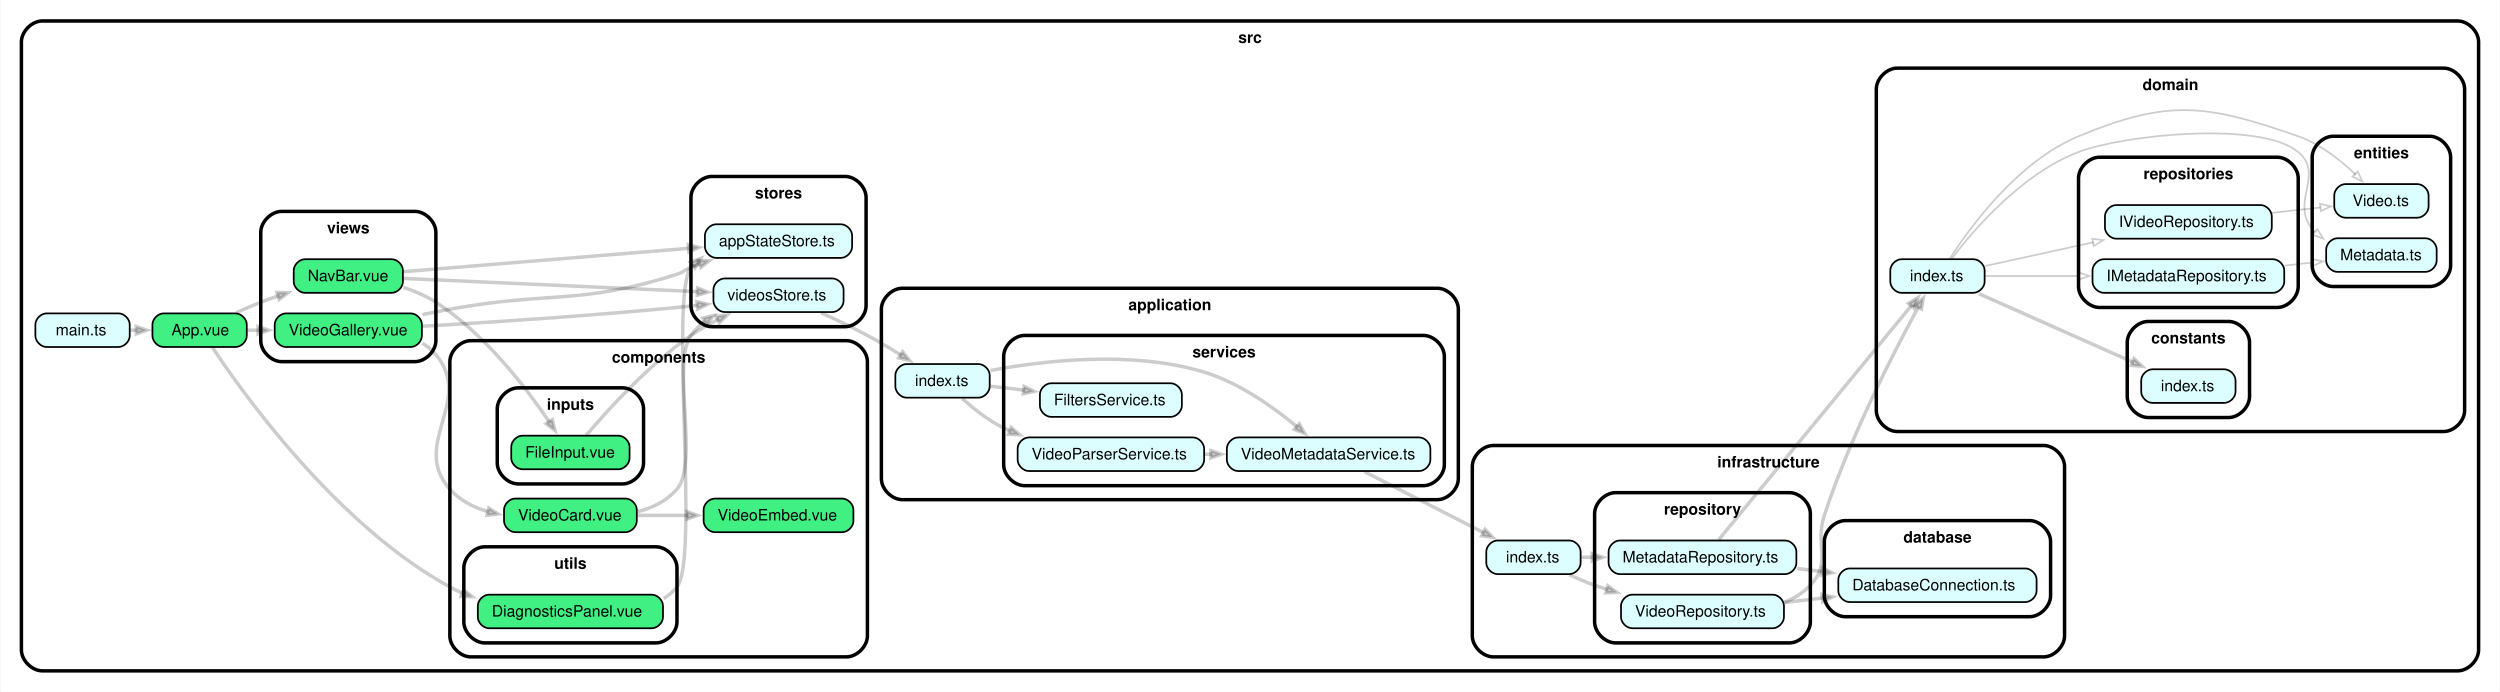
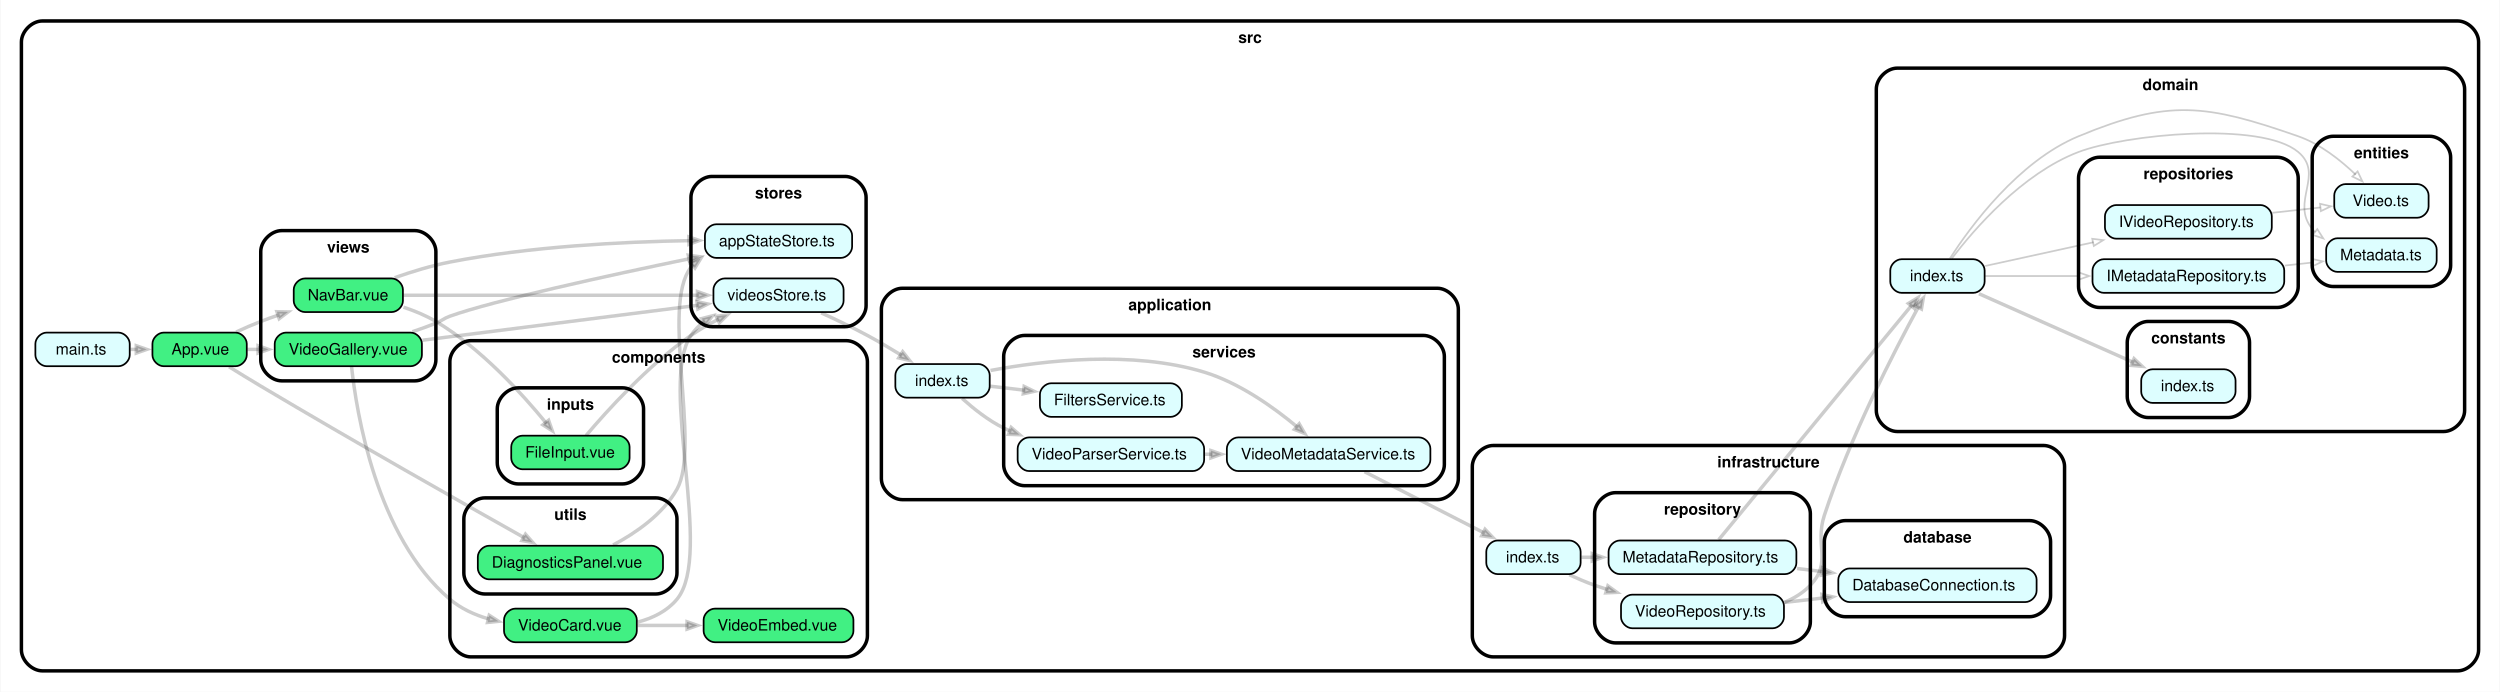
<svg xmlns="http://www.w3.org/2000/svg" xmlns:xlink="http://www.w3.org/1999/xlink" width="1431pt" height="396pt" viewBox="0.00 0.00 1430.50 396.00">
  <g id="graph0" class="graph" transform="scale(1 1) rotate(0) translate(4 392)">
    <polygon fill="white" stroke="none" points="-4,4 -4,-392 1426.5,-392 1426.5,4 -4,4" />
    <g id="clust1" class="cluster">
      <path fill="#ffffff" stroke="black" stroke-width="2" d="M20,-8C20,-8 1402.5,-8 1402.5,-8 1408.5,-8 1414.5,-14 1414.5,-20 1414.5,-20 1414.5,-368 1414.5,-368 1414.5,-374 1408.5,-380 1402.5,-380 1402.5,-380 20,-380 20,-380 14,-380 8,-374 8,-368 8,-368 8,-20 8,-20 8,-14 14,-8 20,-8" />
      <text text-anchor="middle" x="711.25" y="-367.45" font-family="Helvetica,sans-Serif" font-weight="bold" font-size="9.00">src</text>
    </g>
    <g id="clust2" class="cluster">
      <path fill="#ffffff" stroke="black" stroke-width="2" d="M512.25,-106C512.25,-106 818.5,-106 818.5,-106 824.5,-106 830.5,-112 830.5,-118 830.5,-118 830.5,-215 830.5,-215 830.5,-221 824.5,-227 818.5,-227 818.5,-227 512.25,-227 512.25,-227 506.25,-227 500.25,-221 500.25,-215 500.25,-215 500.25,-118 500.25,-118 500.25,-112 506.25,-106 512.25,-106" />
      <text text-anchor="middle" x="665.38" y="-214.45" font-family="Helvetica,sans-Serif" font-weight="bold" font-size="9.00">application</text>
    </g>
    <g id="clust3" class="cluster">
      <path fill="#ffffff" stroke="black" stroke-width="2" d="M582.25,-114C582.25,-114 810.5,-114 810.5,-114 816.5,-114 822.5,-120 822.5,-126 822.5,-126 822.5,-188 822.5,-188 822.5,-194 816.5,-200 810.5,-200 810.5,-200 582.25,-200 582.25,-200 576.25,-200 570.25,-194 570.25,-188 570.25,-188 570.25,-126 570.25,-126 570.25,-120 576.25,-114 582.25,-114" />
      <text text-anchor="middle" x="696.38" y="-187.45" font-family="Helvetica,sans-Serif" font-weight="bold" font-size="9.00">services</text>
    </g>
    <g id="clust4" class="cluster">
      <path fill="#ffffff" stroke="black" stroke-width="2" d="M265.25,-16C265.25,-16 480.25,-16 480.25,-16 486.25,-16 492.25,-22 492.25,-28 492.25,-28 492.25,-185 492.25,-185 492.25,-191 486.25,-197 480.25,-197 480.25,-197 265.25,-197 265.25,-197 259.25,-197 253.25,-191 253.25,-185 253.25,-185 253.25,-28 253.25,-28 253.25,-22 259.25,-16 265.25,-16" />
      <text text-anchor="middle" x="372.75" y="-184.45" font-family="Helvetica,sans-Serif" font-weight="bold" font-size="9.00">components</text>
    </g>
-     <g id="clust6" class="cluster">
-       <path fill="#ffffff" stroke="black" stroke-width="2" d="M273.25,-24C273.25,-24 371.25,-24 371.25,-24 377.25,-24 383.25,-30 383.25,-36 383.25,-36 383.25,-67 383.25,-67 383.25,-73 377.25,-79 371.25,-79 371.25,-79 273.25,-79 273.25,-79 267.25,-79 261.25,-73 261.25,-67 261.25,-67 261.25,-36 261.25,-36 261.25,-30 267.25,-24 273.25,-24" />
-       <text text-anchor="middle" x="322.25" y="-66.45" font-family="Helvetica,sans-Serif" font-weight="bold" font-size="9.00">utils</text>
-     </g>
    <g id="clust5" class="cluster">
      <path fill="#ffffff" stroke="black" stroke-width="2" d="M292.38,-115C292.38,-115 352.12,-115 352.12,-115 358.12,-115 364.12,-121 364.12,-127 364.12,-127 364.12,-158 364.12,-158 364.12,-164 358.12,-170 352.12,-170 352.12,-170 292.38,-170 292.38,-170 286.38,-170 280.38,-164 280.38,-158 280.38,-158 280.38,-127 280.38,-127 280.38,-121 286.38,-115 292.38,-115" />
      <text text-anchor="middle" x="322.25" y="-157.45" font-family="Helvetica,sans-Serif" font-weight="bold" font-size="9.00">inputs</text>
    </g>
+     <g id="clust6" class="cluster">
+       <path fill="#ffffff" stroke="black" stroke-width="2" d="M273.25,-52C273.25,-52 371.25,-52 371.25,-52 377.25,-52 383.25,-58 383.25,-64 383.25,-64 383.25,-95 383.25,-95 383.25,-101 377.25,-107 371.25,-107 371.25,-107 273.25,-107 273.25,-107 267.25,-107 261.25,-101 261.25,-95 261.25,-95 261.25,-64 261.25,-64 261.25,-58 267.25,-52 273.25,-52" />
+       <text text-anchor="middle" x="322.25" y="-94.45" font-family="Helvetica,sans-Serif" font-weight="bold" font-size="9.00">utils</text>
+     </g>
    <g id="clust7" class="cluster">
      <path fill="#ffffff" stroke="black" stroke-width="2" d="M1081.75,-145C1081.75,-145 1394.5,-145 1394.5,-145 1400.5,-145 1406.5,-151 1406.5,-157 1406.5,-157 1406.5,-341 1406.5,-341 1406.5,-347 1400.5,-353 1394.5,-353 1394.5,-353 1081.75,-353 1081.75,-353 1075.75,-353 1069.75,-347 1069.75,-341 1069.75,-341 1069.75,-157 1069.75,-157 1069.75,-151 1075.75,-145 1081.75,-145" />
      <text text-anchor="middle" x="1238.12" y="-340.45" font-family="Helvetica,sans-Serif" font-weight="bold" font-size="9.00">domain</text>
    </g>
    <g id="clust9" class="cluster">
      <path fill="#ffffff" stroke="black" stroke-width="2" d="M1331.25,-228C1331.25,-228 1386.5,-228 1386.5,-228 1392.5,-228 1398.5,-234 1398.5,-240 1398.5,-240 1398.5,-302 1398.5,-302 1398.5,-308 1392.5,-314 1386.5,-314 1386.5,-314 1331.25,-314 1331.25,-314 1325.25,-314 1319.25,-308 1319.25,-302 1319.25,-302 1319.25,-240 1319.25,-240 1319.25,-234 1325.25,-228 1331.25,-228" />
      <text text-anchor="middle" x="1358.88" y="-301.45" font-family="Helvetica,sans-Serif" font-weight="bold" font-size="9.00">entities</text>
    </g>
    <g id="clust8" class="cluster">
      <path fill="#ffffff" stroke="black" stroke-width="2" d="M1225.38,-153C1225.38,-153 1271.38,-153 1271.38,-153 1277.38,-153 1283.38,-159 1283.38,-165 1283.38,-165 1283.38,-196 1283.38,-196 1283.38,-202 1277.38,-208 1271.38,-208 1271.38,-208 1225.38,-208 1225.38,-208 1219.38,-208 1213.38,-202 1213.38,-196 1213.38,-196 1213.38,-165 1213.38,-165 1213.38,-159 1219.38,-153 1225.38,-153" />
      <text text-anchor="middle" x="1248.38" y="-195.45" font-family="Helvetica,sans-Serif" font-weight="bold" font-size="9.00">constants</text>
    </g>
    <g id="clust10" class="cluster">
      <path fill="#ffffff" stroke="black" stroke-width="2" d="M1197.5,-216C1197.5,-216 1299.25,-216 1299.25,-216 1305.25,-216 1311.25,-222 1311.25,-228 1311.25,-228 1311.25,-290 1311.25,-290 1311.25,-296 1305.25,-302 1299.25,-302 1299.25,-302 1197.5,-302 1197.5,-302 1191.5,-302 1185.5,-296 1185.5,-290 1185.5,-290 1185.5,-228 1185.5,-228 1185.5,-222 1191.5,-216 1197.5,-216" />
      <text text-anchor="middle" x="1248.38" y="-289.45" font-family="Helvetica,sans-Serif" font-weight="bold" font-size="9.00">repositories</text>
    </g>
    <g id="clust11" class="cluster">
      <path fill="#ffffff" stroke="black" stroke-width="2" d="M850.5,-16C850.5,-16 1165.5,-16 1165.5,-16 1171.5,-16 1177.5,-22 1177.5,-28 1177.5,-28 1177.5,-125 1177.5,-125 1177.5,-131 1171.5,-137 1165.5,-137 1165.5,-137 850.5,-137 850.5,-137 844.5,-137 838.5,-131 838.5,-125 838.5,-125 838.5,-28 838.5,-28 838.5,-22 844.5,-16 850.5,-16" />
      <text text-anchor="middle" x="1008" y="-124.45" font-family="Helvetica,sans-Serif" font-weight="bold" font-size="9.00">infrastructure</text>
    </g>
    <g id="clust12" class="cluster">
      <path fill="#ffffff" stroke="black" stroke-width="2" d="M1052,-39C1052,-39 1157.5,-39 1157.5,-39 1163.5,-39 1169.5,-45 1169.5,-51 1169.5,-51 1169.5,-82 1169.5,-82 1169.5,-88 1163.5,-94 1157.5,-94 1157.5,-94 1052,-94 1052,-94 1046,-94 1040,-88 1040,-82 1040,-82 1040,-51 1040,-51 1040,-45 1046,-39 1052,-39" />
      <text text-anchor="middle" x="1104.75" y="-81.45" font-family="Helvetica,sans-Serif" font-weight="bold" font-size="9.00">database</text>
    </g>
    <g id="clust13" class="cluster">
      <path fill="#ffffff" stroke="black" stroke-width="2" d="M920.5,-24C920.5,-24 1020,-24 1020,-24 1026,-24 1032,-30 1032,-36 1032,-36 1032,-98 1032,-98 1032,-104 1026,-110 1020,-110 1020,-110 920.5,-110 920.5,-110 914.5,-110 908.5,-104 908.5,-98 908.5,-98 908.5,-36 908.5,-36 908.5,-30 914.5,-24 920.5,-24" />
      <text text-anchor="middle" x="970.25" y="-97.45" font-family="Helvetica,sans-Serif" font-weight="bold" font-size="9.00">repository</text>
    </g>
-     <g id="clust15" class="cluster">
-       <path fill="#ffffff" stroke="black" stroke-width="2" d="M157,-185C157,-185 233.25,-185 233.25,-185 239.25,-185 245.25,-191 245.25,-197 245.25,-197 245.25,-259 245.25,-259 245.25,-265 239.25,-271 233.25,-271 233.25,-271 157,-271 157,-271 151,-271 145,-265 145,-259 145,-259 145,-197 145,-197 145,-191 151,-185 157,-185" />
-       <text text-anchor="middle" x="195.12" y="-258.45" font-family="Helvetica,sans-Serif" font-weight="bold" font-size="9.00">views</text>
-     </g>
    <g id="clust14" class="cluster">
      <path fill="#ffffff" stroke="black" stroke-width="2" d="M403.25,-205C403.25,-205 479.5,-205 479.5,-205 485.5,-205 491.5,-211 491.5,-217 491.5,-217 491.5,-279 491.5,-279 491.5,-285 485.5,-291 479.5,-291 479.5,-291 403.25,-291 403.25,-291 397.25,-291 391.25,-285 391.25,-279 391.25,-279 391.25,-217 391.25,-217 391.25,-211 397.25,-205 403.25,-205" />
      <text text-anchor="middle" x="441.38" y="-278.45" font-family="Helvetica,sans-Serif" font-weight="bold" font-size="9.00">stores</text>
    </g>
+     <g id="clust15" class="cluster">
+       <path fill="#ffffff" stroke="black" stroke-width="2" d="M157,-174C157,-174 233.25,-174 233.25,-174 239.25,-174 245.25,-180 245.25,-186 245.25,-186 245.25,-248 245.25,-248 245.25,-254 239.25,-260 233.25,-260 233.25,-260 157,-260 157,-260 151,-260 145,-254 145,-248 145,-248 145,-186 145,-186 145,-180 151,-174 157,-174" />
+       <text text-anchor="middle" x="195.12" y="-247.45" font-family="Helvetica,sans-Serif" font-weight="bold" font-size="9.00">views</text>
+     </g>
    <g id="node1" class="node">
      <g id="a_node1">
        <a xlink:href="src/App.vue" xlink:title="App.vue">
-           <path fill="#41f083" stroke="black" d="M130.58,-212.62C130.58,-212.62 89.42,-212.62 89.42,-212.62 86.21,-212.62 83,-209.42 83,-206.21 83,-206.21 83,-199.79 83,-199.79 83,-196.58 86.21,-193.38 89.42,-193.38 89.42,-193.38 130.58,-193.38 130.58,-193.38 133.79,-193.38 137,-196.58 137,-199.79 137,-199.79 137,-206.21 137,-206.21 137,-209.42 133.79,-212.62 130.58,-212.62" />
-           <text text-anchor="start" x="93.88" y="-200.07" font-family="Helvetica,sans-Serif" font-size="9.00">App.vue</text>
+           <path fill="#41f083" stroke="black" d="M130.58,-201.62C130.58,-201.62 89.42,-201.62 89.42,-201.62 86.21,-201.62 83,-198.42 83,-195.21 83,-195.21 83,-188.79 83,-188.79 83,-185.58 86.21,-182.38 89.42,-182.38 89.42,-182.38 130.58,-182.38 130.58,-182.38 133.79,-182.38 137,-185.58 137,-188.79 137,-188.79 137,-195.21 137,-195.21 137,-198.42 133.79,-201.62 130.58,-201.62" />
+           <text text-anchor="start" x="93.88" y="-189.07" font-family="Helvetica,sans-Serif" font-size="9.00">App.vue</text>
        </a>
      </g>
    </g>
    <g id="node2" class="node">
      <g id="a_node2">
        <a xlink:href="src/components/utils/DiagnosticsPanel.vue" xlink:title="DiagnosticsPanel.vue">
-           <path fill="#41f083" stroke="black" d="M368.83,-51.62C368.83,-51.62 275.67,-51.62 275.67,-51.62 272.46,-51.62 269.25,-48.42 269.25,-45.21 269.25,-45.21 269.25,-38.79 269.25,-38.79 269.25,-35.58 272.46,-32.38 275.67,-32.38 275.67,-32.38 368.83,-32.38 368.83,-32.38 372.04,-32.38 375.25,-35.58 375.25,-38.79 375.25,-38.79 375.25,-45.21 375.25,-45.21 375.25,-48.42 372.04,-51.62 368.83,-51.62" />
-           <text text-anchor="start" x="277.25" y="-39.08" font-family="Helvetica,sans-Serif" font-size="9.00">DiagnosticsPanel.vue</text>
+           <path fill="#41f083" stroke="black" d="M368.83,-79.62C368.83,-79.62 275.67,-79.62 275.67,-79.62 272.46,-79.62 269.25,-76.42 269.25,-73.21 269.25,-73.21 269.25,-66.79 269.25,-66.79 269.25,-63.58 272.46,-60.38 275.67,-60.38 275.67,-60.38 368.83,-60.38 368.83,-60.38 372.04,-60.38 375.25,-63.58 375.25,-66.79 375.25,-66.79 375.25,-73.21 375.25,-73.21 375.25,-76.42 372.04,-79.62 368.83,-79.62" />
+           <text text-anchor="start" x="277.25" y="-67.08" font-family="Helvetica,sans-Serif" font-size="9.00">DiagnosticsPanel.vue</text>
        </a>
      </g>
    </g>
    <g id="edge1" class="edge">
-       <path fill="none" stroke="#000000" stroke-width="2" stroke-opacity="0.2" d="M117.3,-193.19C135.07,-166.38 188.51,-91.57 253.25,-56 255.68,-54.67 258.22,-53.46 260.84,-52.36" />
-       <polygon fill="#000000" fill-opacity="0.2" stroke="#000000" stroke-width="2" stroke-opacity="0.2" points="261.11,-54.5 266.02,-50.46 259.66,-50.56 261.11,-54.5" />
+       <path fill="none" stroke="#000000" stroke-width="2" stroke-opacity="0.2" d="M126.85,-182.06C132.55,-178.53 139.04,-174.55 145,-171 198.17,-139.36 261.24,-103.65 295.67,-84.31" />
+       <polygon fill="#000000" fill-opacity="0.2" stroke="#000000" stroke-width="2" stroke-opacity="0.2" points="296.53,-86.23 300.74,-81.47 294.48,-82.57 296.53,-86.23" />
    </g>
    <g id="node3" class="node">
      <g id="a_node3">
        <a xlink:href="src/views/NavBar.vue" xlink:title="NavBar.vue">
-           <path fill="#41f083" stroke="black" d="M219.96,-243.62C219.96,-243.62 170.29,-243.62 170.29,-243.62 167.08,-243.62 163.88,-240.42 163.88,-237.21 163.88,-237.21 163.88,-230.79 163.88,-230.79 163.88,-227.58 167.08,-224.38 170.29,-224.38 170.29,-224.38 219.96,-224.38 219.96,-224.38 223.17,-224.38 226.38,-227.58 226.38,-230.79 226.38,-230.79 226.38,-237.21 226.38,-237.21 226.38,-240.42 223.17,-243.62 219.96,-243.62" />
-           <text text-anchor="start" x="171.88" y="-231.07" font-family="Helvetica,sans-Serif" font-size="9.00">NavBar.vue</text>
+           <path fill="#41f083" stroke="black" d="M219.96,-232.62C219.96,-232.62 170.29,-232.62 170.29,-232.62 167.08,-232.62 163.88,-229.42 163.88,-226.21 163.88,-226.21 163.88,-219.79 163.88,-219.79 163.88,-216.58 167.08,-213.38 170.29,-213.38 170.29,-213.38 219.96,-213.38 219.96,-213.38 223.17,-213.38 226.38,-216.58 226.38,-219.79 226.38,-219.79 226.38,-226.21 226.38,-226.21 226.38,-229.42 223.17,-232.62 219.96,-232.62" />
+           <text text-anchor="start" x="171.88" y="-220.07" font-family="Helvetica,sans-Serif" font-size="9.00">NavBar.vue</text>
        </a>
      </g>
    </g>
    <g id="edge2" class="edge">
-       <path fill="none" stroke="#000000" stroke-width="2" stroke-opacity="0.2" d="M130.93,-212.96C135.5,-215.08 140.37,-217.22 145,-219 148.23,-220.25 151.61,-221.46 155.02,-222.62" />
-       <polygon fill="#000000" fill-opacity="0.2" stroke="#000000" stroke-width="2" stroke-opacity="0.2" points="154.26,-224.58 160.62,-224.45 155.57,-220.59 154.26,-224.58" />
+       <path fill="none" stroke="#000000" stroke-width="2" stroke-opacity="0.2" d="M130.93,-201.96C135.5,-204.08 140.37,-206.22 145,-208 148.23,-209.25 151.61,-210.46 155.02,-211.62" />
+       <polygon fill="#000000" fill-opacity="0.2" stroke="#000000" stroke-width="2" stroke-opacity="0.2" points="154.26,-213.58 160.62,-213.45 155.57,-209.59 154.26,-213.58" />
    </g>
    <g id="node4" class="node">
      <g id="a_node4">
        <a xlink:href="src/views/VideoGallery.vue" xlink:title="VideoGallery.vue">
-           <path fill="#41f083" stroke="black" d="M230.83,-212.62C230.83,-212.62 159.42,-212.62 159.42,-212.62 156.21,-212.62 153,-209.42 153,-206.21 153,-206.21 153,-199.79 153,-199.79 153,-196.58 156.21,-193.38 159.42,-193.38 159.42,-193.38 230.83,-193.38 230.83,-193.38 234.04,-193.38 237.25,-196.58 237.25,-199.79 237.25,-199.79 237.25,-206.21 237.25,-206.21 237.25,-209.42 234.04,-212.62 230.83,-212.62" />
-           <text text-anchor="start" x="161" y="-200.07" font-family="Helvetica,sans-Serif" font-size="9.00">VideoGallery.vue</text>
+           <path fill="#41f083" stroke="black" d="M230.83,-201.62C230.83,-201.62 159.42,-201.62 159.42,-201.62 156.21,-201.62 153,-198.42 153,-195.21 153,-195.21 153,-188.79 153,-188.79 153,-185.58 156.21,-182.38 159.42,-182.38 159.42,-182.38 230.83,-182.38 230.83,-182.38 234.04,-182.38 237.25,-185.58 237.25,-188.79 237.25,-188.79 237.25,-195.21 237.25,-195.21 237.25,-198.42 234.04,-201.62 230.83,-201.62" />
+           <text text-anchor="start" x="161" y="-189.07" font-family="Helvetica,sans-Serif" font-size="9.00">VideoGallery.vue</text>
        </a>
      </g>
    </g>
    <g id="edge3" class="edge">
-       <path fill="none" stroke="#000000" stroke-width="2" stroke-opacity="0.2" d="M137.3,-203C139.42,-203 141.61,-203 143.83,-203" />
-       <polygon fill="#000000" fill-opacity="0.2" stroke="#000000" stroke-width="2" stroke-opacity="0.2" points="143.47,-205.1 149.47,-203 143.47,-200.9 143.47,-205.1" />
+       <path fill="none" stroke="#000000" stroke-width="2" stroke-opacity="0.2" d="M137.3,-192C139.42,-192 141.61,-192 143.83,-192" />
+       <polygon fill="#000000" fill-opacity="0.2" stroke="#000000" stroke-width="2" stroke-opacity="0.2" points="143.47,-194.1 149.47,-192 143.47,-189.9 143.47,-194.1" />
    </g>
    <g id="node14" class="node">
      <g id="a_node14">
        <a xlink:href="src/stores/appStateStore.ts" xlink:title="appStateStore.ts">
          <path fill="#ddfeff" stroke="black" d="M477.08,-263.62C477.08,-263.62 405.67,-263.62 405.67,-263.62 402.46,-263.62 399.25,-260.42 399.25,-257.21 399.25,-257.21 399.25,-250.79 399.25,-250.79 399.25,-247.58 402.46,-244.38 405.67,-244.38 405.67,-244.38 477.08,-244.38 477.08,-244.38 480.29,-244.38 483.5,-247.58 483.5,-250.79 483.5,-250.79 483.5,-257.21 483.5,-257.21 483.5,-260.42 480.29,-263.62 477.08,-263.62" />
          <text text-anchor="start" x="407.25" y="-251.07" font-family="Helvetica,sans-Serif" font-size="9.00">appStateStore.ts</text>
        </a>
      </g>
    </g>
    <g id="edge12" class="edge">
-       <path fill="none" stroke="#000000" stroke-width="2" stroke-opacity="0.2" d="M375.65,-49.35C378.49,-51.17 381.06,-53.37 383.25,-56 396.25,-71.66 378.79,-222.91 391.25,-239 391.66,-239.53 392.09,-240.04 392.53,-240.53" />
-       <polygon fill="#000000" fill-opacity="0.2" stroke="#000000" stroke-width="2" stroke-opacity="0.2" points="390.85,-241.86 396.81,-244.08 393.53,-238.63 390.85,-241.86" />
+       <path fill="none" stroke="#000000" stroke-width="2" stroke-opacity="0.2" d="M346.67,-80.03C359.81,-86.98 375.16,-97.59 383.25,-112 397.09,-136.66 373.72,-216.81 391.25,-239 391.66,-239.52 392.1,-240.03 392.55,-240.52" />
+       <polygon fill="#000000" fill-opacity="0.2" stroke="#000000" stroke-width="2" stroke-opacity="0.2" points="390.88,-241.87 396.85,-244.04 393.54,-238.62 390.88,-241.87" />
    </g>
    <g id="node12" class="node">
      <g id="a_node12">
        <a xlink:href="src/stores/videosStore.ts" xlink:title="videosStore.ts">
          <path fill="#ddfeff" stroke="black" d="M472.21,-232.62C472.21,-232.62 410.54,-232.62 410.54,-232.62 407.33,-232.62 404.12,-229.42 404.12,-226.21 404.12,-226.21 404.12,-219.79 404.12,-219.79 404.12,-216.58 407.33,-213.38 410.54,-213.38 410.54,-213.38 472.21,-213.38 472.21,-213.38 475.42,-213.38 478.62,-216.58 478.62,-219.79 478.62,-219.79 478.62,-226.21 478.62,-226.21 478.62,-229.42 475.42,-232.62 472.21,-232.62" />
          <text text-anchor="start" x="412.12" y="-220.07" font-family="Helvetica,sans-Serif" font-size="9.00">videosStore.ts</text>
        </a>
      </g>
    </g>
    <g id="edge30" class="edge">
-       <path fill="none" stroke="#000000" stroke-width="2" stroke-opacity="0.2" d="M226.57,-232.63C268.94,-230.72 346.03,-227.25 395.14,-225.04" />
-       <polygon fill="#000000" fill-opacity="0.2" stroke="#000000" stroke-width="2" stroke-opacity="0.2" points="395.05,-227.14 400.95,-224.78 394.86,-222.95 395.05,-227.14" />
+       <path fill="none" stroke="#000000" stroke-width="2" stroke-opacity="0.2" d="M226.57,-223C268.94,-223 346.03,-223 395.14,-223" />
+       <polygon fill="#000000" fill-opacity="0.2" stroke="#000000" stroke-width="2" stroke-opacity="0.2" points="394.95,-225.1 400.95,-223 394.95,-220.9 394.95,-225.1" />
    </g>
    <g id="node13" class="node">
      <g id="a_node13">
        <a xlink:href="src/components/inputs/FileInput.vue" xlink:title="FileInput.vue">
          <path fill="#41f083" stroke="black" d="M349.71,-142.62C349.71,-142.62 294.79,-142.62 294.79,-142.62 291.58,-142.62 288.38,-139.42 288.38,-136.21 288.38,-136.21 288.38,-129.79 288.38,-129.79 288.38,-126.58 291.58,-123.38 294.79,-123.38 294.79,-123.38 349.71,-123.38 349.71,-123.38 352.92,-123.38 356.12,-126.58 356.12,-129.79 356.12,-129.79 356.12,-136.21 356.12,-136.21 356.12,-139.42 352.92,-142.62 349.71,-142.62" />
          <text text-anchor="start" x="296.38" y="-130.07" font-family="Helvetica,sans-Serif" font-size="9.00">FileInput.vue</text>
        </a>
      </g>
    </g>
    <g id="edge28" class="edge">
-       <path fill="none" stroke="#000000" stroke-width="2" stroke-opacity="0.2" d="M226.64,-227.53C233.08,-225.4 239.63,-222.62 245.25,-219 273.23,-201 297.05,-169.89 310.22,-150.43" />
-       <polygon fill="#000000" fill-opacity="0.2" stroke="#000000" stroke-width="2" stroke-opacity="0.2" points="311.83,-151.81 313.38,-145.64 308.33,-149.5 311.83,-151.81" />
+       <path fill="none" stroke="#000000" stroke-width="2" stroke-opacity="0.2" d="M226.71,-216.16C233.09,-214.06 239.58,-211.38 245.25,-208 271.03,-192.63 294.59,-166.71 308.44,-149.73" />
+       <polygon fill="#000000" fill-opacity="0.2" stroke="#000000" stroke-width="2" stroke-opacity="0.2" points="309.77,-151.42 311.87,-145.42 306.49,-148.81 309.77,-151.42" />
    </g>
    <g id="edge29" class="edge">
-       <path fill="none" stroke="#000000" stroke-width="2" stroke-opacity="0.2" d="M226.57,-236.49C267.5,-239.84 340.81,-245.85 390.02,-249.88" />
-       <polygon fill="#000000" fill-opacity="0.2" stroke="#000000" stroke-width="2" stroke-opacity="0.2" points="389.75,-251.96 395.9,-250.36 390.09,-247.78 389.75,-251.96" />
+       <path fill="none" stroke="#000000" stroke-width="2" stroke-opacity="0.2" d="M221.63,-233.04C231.37,-236.46 242.68,-239.94 253.25,-242 299.1,-250.94 352.34,-253.63 390.29,-254.26" />
+       <polygon fill="#000000" fill-opacity="0.2" stroke="#000000" stroke-width="2" stroke-opacity="0.2" points="390.05,-256.36 396.08,-254.34 390.11,-252.16 390.05,-256.36" />
    </g>
    <g id="node10" class="node">
      <g id="a_node10">
        <a xlink:href="src/components/VideoCard.vue" xlink:title="VideoCard.vue">
-           <path fill="#41f083" stroke="black" d="M353.83,-106.62C353.83,-106.62 290.67,-106.62 290.67,-106.62 287.46,-106.62 284.25,-103.42 284.25,-100.21 284.25,-100.21 284.25,-93.79 284.25,-93.79 284.25,-90.58 287.46,-87.38 290.67,-87.38 290.67,-87.38 353.83,-87.38 353.83,-87.38 357.04,-87.38 360.25,-90.58 360.25,-93.79 360.25,-93.79 360.25,-100.21 360.25,-100.21 360.25,-103.42 357.04,-106.62 353.83,-106.62" />
-           <text text-anchor="start" x="292.25" y="-94.08" font-family="Helvetica,sans-Serif" font-size="9.00">VideoCard.vue</text>
+           <path fill="#41f083" stroke="black" d="M353.83,-43.62C353.83,-43.62 290.67,-43.62 290.67,-43.62 287.46,-43.62 284.25,-40.42 284.25,-37.21 284.25,-37.21 284.25,-30.79 284.25,-30.79 284.25,-27.58 287.46,-24.38 290.67,-24.38 290.67,-24.38 353.83,-24.38 353.83,-24.38 357.04,-24.38 360.25,-27.58 360.25,-30.79 360.25,-30.79 360.25,-37.21 360.25,-37.21 360.25,-40.42 357.04,-43.62 353.83,-43.62" />
+           <text text-anchor="start" x="292.25" y="-31.07" font-family="Helvetica,sans-Serif" font-size="9.00">VideoCard.vue</text>
        </a>
      </g>
    </g>
    <g id="edge31" class="edge">
-       <path fill="none" stroke="#000000" stroke-width="2" stroke-opacity="0.2" d="M237.61,-195.45C240.48,-193.7 243.08,-191.58 245.25,-189 267.37,-162.65 230.34,-137.67 253.25,-112 258.99,-105.57 266.8,-101.56 275.08,-99.12" />
-       <polygon fill="#000000" fill-opacity="0.2" stroke="#000000" stroke-width="2" stroke-opacity="0.2" points="275.5,-101.18 280.87,-97.79 274.55,-97.09 275.5,-101.18" />
+       <path fill="none" stroke="#000000" stroke-width="2" stroke-opacity="0.2" d="M196.97,-182.23C199.75,-156.21 211.06,-84.82 253.25,-49 259.54,-43.66 267.32,-40.1 275.34,-37.75" />
+       <polygon fill="#000000" fill-opacity="0.2" stroke="#000000" stroke-width="2" stroke-opacity="0.2" points="275.79,-39.8 281.13,-36.36 274.81,-35.72 275.79,-39.8" />
    </g>
    <g id="edge33" class="edge">
-       <path fill="none" stroke="#000000" stroke-width="2" stroke-opacity="0.2" d="M237.43,-205.24C275.38,-207.45 333.17,-211.2 383.25,-216 387.1,-216.37 391.1,-216.79 395.1,-217.23" />
-       <polygon fill="#000000" fill-opacity="0.2" stroke="#000000" stroke-width="2" stroke-opacity="0.2" points="394.63,-219.29 400.83,-217.89 395.11,-215.12 394.63,-219.29" />
+       <path fill="none" stroke="#000000" stroke-width="2" stroke-opacity="0.2" d="M237.56,-197.26C281.32,-202.81 350.12,-211.54 395.24,-217.27" />
+       <polygon fill="#000000" fill-opacity="0.2" stroke="#000000" stroke-width="2" stroke-opacity="0.2" points="394.71,-219.32 400.93,-217.99 395.24,-215.15 394.71,-219.32" />
    </g>
    <g id="edge32" class="edge">
-       <path fill="none" stroke="#000000" stroke-width="2" stroke-opacity="0.2" d="M237.57,-211.98C242.84,-213.04 248.17,-214.08 253.25,-215 310.76,-225.46 327.55,-217.27 383.25,-235 387.04,-236.21 387.56,-237.53 391.25,-239 392.86,-239.64 394.52,-240.28 396.2,-240.9" />
-       <polygon fill="#000000" fill-opacity="0.2" stroke="#000000" stroke-width="2" stroke-opacity="0.2" points="395.5,-242.88 401.85,-242.88 396.89,-238.92 395.5,-242.88" />
+       <path fill="none" stroke="#000000" stroke-width="2" stroke-opacity="0.2" d="M231.79,-202.12C236.36,-203.64 240.94,-205.28 245.25,-207 248.94,-208.47 249.51,-209.66 253.25,-211 278.08,-219.92 343.75,-234.25 390.26,-243.89" />
+       <polygon fill="#000000" fill-opacity="0.2" stroke="#000000" stroke-width="2" stroke-opacity="0.2" points="389.73,-245.92 396.04,-245.08 390.58,-241.81 389.73,-245.92" />
    </g>
    <g id="node5" class="node">
      <g id="a_node5">
        <a xlink:href="src/application/index.ts" xlink:title="index.ts">
          <path fill="#ddfeff" stroke="black" d="M555.83,-183.62C555.83,-183.62 514.67,-183.62 514.67,-183.62 511.46,-183.62 508.25,-180.42 508.25,-177.21 508.25,-177.21 508.25,-170.79 508.25,-170.79 508.25,-167.58 511.46,-164.38 514.67,-164.38 514.67,-164.38 555.83,-164.38 555.83,-164.38 559.04,-164.38 562.25,-167.58 562.25,-170.79 562.25,-170.79 562.25,-177.21 562.25,-177.21 562.25,-180.42 559.04,-183.62 555.83,-183.62" />
          <text text-anchor="start" x="519.5" y="-171.07" font-family="Helvetica,sans-Serif" font-size="9.00">index.ts</text>
        </a>
      </g>
    </g>
    <g id="node6" class="node">
      <g id="a_node6">
        <a xlink:href="src/application/services/FiltersService.ts" xlink:title="FiltersService.ts">
          <path fill="#ddfeff" stroke="black" d="M665.83,-172.62C665.83,-172.62 597.42,-172.62 597.42,-172.62 594.21,-172.62 591,-169.42 591,-166.21 591,-166.21 591,-159.79 591,-159.79 591,-156.58 594.21,-153.38 597.42,-153.38 597.42,-153.38 665.83,-153.38 665.83,-153.38 669.04,-153.38 672.25,-156.58 672.25,-159.79 672.25,-159.79 672.25,-166.21 672.25,-166.21 672.25,-169.42 669.04,-172.62 665.83,-172.62" />
          <text text-anchor="start" x="599" y="-160.07" font-family="Helvetica,sans-Serif" font-size="9.00">FiltersService.ts</text>
        </a>
      </g>
    </g>
    <g id="edge4" class="edge">
      <path fill="none" stroke="#000000" stroke-width="2" stroke-opacity="0.2" d="M562.54,-170.94C568.67,-170.22 575.4,-169.44 582.16,-168.65" />
      <polygon fill="#000000" fill-opacity="0.2" stroke="#000000" stroke-width="2" stroke-opacity="0.2" points="581.98,-170.78 587.7,-168 581.49,-166.61 581.98,-170.78" />
    </g>
    <g id="node7" class="node">
      <g id="a_node7">
        <a xlink:href="src/application/services/VideoMetadataService.ts" xlink:title="VideoMetadataService.ts">
          <path fill="#ddfeff" stroke="black" d="M808.08,-141.62C808.08,-141.62 704.42,-141.62 704.42,-141.62 701.21,-141.62 698,-138.42 698,-135.21 698,-135.21 698,-128.79 698,-128.79 698,-125.58 701.21,-122.38 704.42,-122.38 704.42,-122.38 808.08,-122.38 808.08,-122.38 811.29,-122.38 814.5,-125.58 814.5,-128.79 814.5,-128.79 814.5,-135.21 814.5,-135.21 814.5,-138.42 811.29,-141.62 808.08,-141.62" />
          <text text-anchor="start" x="706" y="-129.07" font-family="Helvetica,sans-Serif" font-size="9.00">VideoMetadataService.ts</text>
        </a>
      </g>
    </g>
    <g id="edge5" class="edge">
      <path fill="none" stroke="#000000" stroke-width="2" stroke-opacity="0.2" d="M562.71,-179.94C592.99,-185.59 643.71,-191.54 685,-179 705.14,-172.88 724.77,-158.87 738.13,-147.72" />
      <polygon fill="#000000" fill-opacity="0.2" stroke="#000000" stroke-width="2" stroke-opacity="0.2" points="739.42,-149.39 742.58,-143.87 736.67,-146.21 739.42,-149.39" />
    </g>
    <g id="node8" class="node">
      <g id="a_node8">
        <a xlink:href="src/application/services/VideoParserService.ts" xlink:title="VideoParserService.ts">
          <path fill="#ddfeff" stroke="black" d="M678.58,-141.62C678.58,-141.62 584.67,-141.62 584.67,-141.62 581.46,-141.62 578.25,-138.42 578.25,-135.21 578.25,-135.21 578.25,-128.79 578.25,-128.79 578.25,-125.58 581.46,-122.38 584.67,-122.38 584.67,-122.38 678.58,-122.38 678.58,-122.38 681.79,-122.38 685,-125.58 685,-128.79 685,-128.79 685,-135.21 685,-135.21 685,-138.42 681.79,-141.62 678.58,-141.62" />
          <text text-anchor="start" x="586.25" y="-129.07" font-family="Helvetica,sans-Serif" font-size="9.00">VideoParserService.ts</text>
        </a>
      </g>
    </g>
    <g id="edge6" class="edge">
      <path fill="none" stroke="#000000" stroke-width="2" stroke-opacity="0.2" d="M546.46,-163.96C552.83,-158.22 561.46,-151.33 570.25,-147 571.43,-146.42 572.64,-145.86 573.86,-145.32" />
      <polygon fill="#000000" fill-opacity="0.2" stroke="#000000" stroke-width="2" stroke-opacity="0.2" points="574.54,-147.31 579.36,-143.16 573,-143.4 574.54,-147.31" />
    </g>
    <g id="node9" class="node">
      <g id="a_node9">
        <a xlink:href="src/infrastructure/index.ts" xlink:title="index.ts">
          <path fill="#ddfeff" stroke="black" d="M894.08,-82.62C894.08,-82.62 852.92,-82.62 852.92,-82.62 849.71,-82.62 846.5,-79.42 846.5,-76.21 846.5,-76.21 846.5,-69.79 846.5,-69.79 846.5,-66.58 849.71,-63.38 852.92,-63.38 852.92,-63.38 894.08,-63.38 894.08,-63.38 897.29,-63.38 900.5,-66.58 900.5,-69.79 900.5,-69.79 900.5,-76.21 900.5,-76.21 900.5,-79.42 897.29,-82.62 894.08,-82.62" />
          <text text-anchor="start" x="857.75" y="-70.08" font-family="Helvetica,sans-Serif" font-size="9.00">index.ts</text>
        </a>
      </g>
    </g>
    <g id="edge7" class="edge">
      <path fill="none" stroke="#000000" stroke-width="2" stroke-opacity="0.2" d="M776.8,-121.99C795.51,-112.41 823.91,-97.87 844.92,-87.12" />
      <polygon fill="#000000" fill-opacity="0.2" stroke="#000000" stroke-width="2" stroke-opacity="0.2" points="845.78,-89.04 850.16,-84.44 843.86,-85.3 845.78,-89.04" />
    </g>
    <g id="edge8" class="edge">
      <path fill="none" stroke="#000000" stroke-width="2" stroke-opacity="0.2" d="M685.34,-132C686.64,-132 687.94,-132 689.25,-132" />
      <polygon fill="#000000" fill-opacity="0.2" stroke="#000000" stroke-width="2" stroke-opacity="0.2" points="688.86,-134.1 694.86,-132 688.86,-129.9 688.86,-134.1" />
    </g>
    <g id="node22" class="node">
      <g id="a_node22">
        <a xlink:href="src/infrastructure/repository/MetadataRepository.ts" xlink:title="MetadataRepository.ts">
          <path fill="#ddfeff" stroke="black" d="M1017.58,-82.62C1017.58,-82.62 922.92,-82.62 922.92,-82.62 919.71,-82.62 916.5,-79.42 916.5,-76.21 916.5,-76.21 916.5,-69.79 916.5,-69.79 916.5,-66.58 919.71,-63.38 922.92,-63.38 922.92,-63.38 1017.58,-63.38 1017.58,-63.38 1020.79,-63.38 1024,-66.58 1024,-69.79 1024,-69.79 1024,-76.21 1024,-76.21 1024,-79.42 1020.79,-82.62 1017.58,-82.62" />
          <text text-anchor="start" x="924.5" y="-70.08" font-family="Helvetica,sans-Serif" font-size="9.00">MetadataRepository.ts</text>
        </a>
      </g>
    </g>
    <g id="edge20" class="edge">
      <path fill="none" stroke="#000000" stroke-width="2" stroke-opacity="0.2" d="M900.89,-73C903,-73 905.18,-73 907.4,-73" />
      <polygon fill="#000000" fill-opacity="0.2" stroke="#000000" stroke-width="2" stroke-opacity="0.2" points="907.14,-75.1 913.14,-73 907.14,-70.9 907.14,-75.1" />
    </g>
    <g id="node23" class="node">
      <g id="a_node23">
        <a xlink:href="src/infrastructure/repository/VideoRepository.ts" xlink:title="VideoRepository.ts">
          <path fill="#ddfeff" stroke="black" d="M1010.46,-51.62C1010.46,-51.62 930.04,-51.62 930.04,-51.62 926.83,-51.62 923.62,-48.42 923.62,-45.21 923.62,-45.21 923.62,-38.79 923.62,-38.79 923.62,-35.58 926.83,-32.38 930.04,-32.38 930.04,-32.38 1010.46,-32.38 1010.46,-32.38 1013.67,-32.38 1016.88,-35.58 1016.88,-38.79 1016.88,-38.79 1016.88,-45.21 1016.88,-45.21 1016.88,-48.42 1013.67,-51.62 1010.46,-51.62" />
          <text text-anchor="start" x="931.62" y="-39.08" font-family="Helvetica,sans-Serif" font-size="9.00">VideoRepository.ts</text>
        </a>
      </g>
    </g>
    <g id="edge21" class="edge">
      <path fill="none" stroke="#000000" stroke-width="2" stroke-opacity="0.2" d="M894,-63.02C898.67,-60.85 903.7,-58.7 908.5,-57 910.85,-56.17 913.27,-55.36 915.73,-54.59" />
      <polygon fill="#000000" fill-opacity="0.2" stroke="#000000" stroke-width="2" stroke-opacity="0.2" points="916.11,-56.66 921.26,-52.93 914.91,-52.64 916.11,-56.66" />
    </g>
    <g id="node11" class="node">
      <g id="a_node11">
        <a xlink:href="src/components/VideoEmbed.vue" xlink:title="VideoEmbed.vue">
-           <path fill="#41f083" stroke="black" d="M477.83,-106.62C477.83,-106.62 404.92,-106.62 404.92,-106.62 401.71,-106.62 398.5,-103.42 398.5,-100.21 398.5,-100.21 398.5,-93.79 398.5,-93.79 398.5,-90.58 401.71,-87.38 404.92,-87.38 404.92,-87.38 477.83,-87.38 477.83,-87.38 481.04,-87.38 484.25,-90.58 484.25,-93.79 484.25,-93.79 484.25,-100.21 484.25,-100.21 484.25,-103.42 481.04,-106.62 477.83,-106.62" />
-           <text text-anchor="start" x="406.5" y="-94.08" font-family="Helvetica,sans-Serif" font-size="9.00">VideoEmbed.vue</text>
+           <path fill="#41f083" stroke="black" d="M477.83,-43.62C477.83,-43.62 404.92,-43.62 404.92,-43.62 401.71,-43.62 398.5,-40.42 398.5,-37.21 398.5,-37.21 398.5,-30.79 398.5,-30.79 398.5,-27.58 401.71,-24.38 404.92,-24.38 404.92,-24.38 477.83,-24.38 477.83,-24.38 481.04,-24.38 484.25,-27.58 484.25,-30.79 484.25,-30.79 484.25,-37.21 484.25,-37.21 484.25,-40.42 481.04,-43.62 477.83,-43.62" />
+           <text text-anchor="start" x="406.5" y="-31.07" font-family="Helvetica,sans-Serif" font-size="9.00">VideoEmbed.vue</text>
        </a>
      </g>
    </g>
    <g id="edge9" class="edge">
-       <path fill="none" stroke="#000000" stroke-width="2" stroke-opacity="0.2" d="M360.63,-97C369.75,-97 379.67,-97 389.31,-97" />
-       <polygon fill="#000000" fill-opacity="0.2" stroke="#000000" stroke-width="2" stroke-opacity="0.2" points="389.03,-99.1 395.03,-97 389.03,-94.9 389.03,-99.1" />
+       <path fill="none" stroke="#000000" stroke-width="2" stroke-opacity="0.2" d="M360.63,-34C369.75,-34 379.67,-34 389.31,-34" />
+       <polygon fill="#000000" fill-opacity="0.2" stroke="#000000" stroke-width="2" stroke-opacity="0.2" points="389.03,-36.1 395.03,-34 389.03,-31.9 389.03,-36.1" />
    </g>
    <g id="edge10" class="edge">
-       <path fill="none" stroke="#000000" stroke-width="2" stroke-opacity="0.2" d="M360.48,-99.02C369.11,-101.27 377.45,-105.23 383.25,-112 396.02,-126.91 379.97,-183.93 391.25,-200 393.44,-203.12 396.17,-205.83 399.21,-208.18" />
-       <polygon fill="#000000" fill-opacity="0.2" stroke="#000000" stroke-width="2" stroke-opacity="0.2" points="398.03,-209.92 404.21,-211.4 400.3,-206.39 398.03,-209.92" />
+       <path fill="none" stroke="#000000" stroke-width="2" stroke-opacity="0.2" d="M360.65,-35.87C369.28,-38.13 377.58,-42.12 383.25,-49 404.62,-74.93 372.47,-172.13 391.25,-200 393.32,-203.08 395.92,-205.75 398.83,-208.07" />
+       <polygon fill="#000000" fill-opacity="0.2" stroke="#000000" stroke-width="2" stroke-opacity="0.2" points="397.41,-209.65 403.57,-211.21 399.72,-206.14 397.41,-209.65" />
    </g>
    <g id="edge27" class="edge">
      <path fill="none" stroke="#000000" stroke-width="2" stroke-opacity="0.2" d="M465.76,-212.93C474.21,-209.1 483.77,-204.56 492.25,-200 498.62,-196.57 505.36,-192.58 511.52,-188.77" />
      <polygon fill="#000000" fill-opacity="0.2" stroke="#000000" stroke-width="2" stroke-opacity="0.2" points="512.44,-190.68 516.4,-185.7 510.2,-187.12 512.44,-190.68" />
    </g>
    <g id="edge11" class="edge">
      <path fill="none" stroke="#000000" stroke-width="2" stroke-opacity="0.2" d="M331.2,-142.7C343.09,-156.76 366.76,-182.96 391.25,-200 396.08,-203.36 401.48,-206.45 406.88,-209.2" />
      <polygon fill="#000000" fill-opacity="0.2" stroke="#000000" stroke-width="2" stroke-opacity="0.2" points="405.69,-210.96 412.01,-211.67 407.51,-207.18 405.69,-210.96" />
    </g>
    <g id="node15" class="node">
      <g id="a_node15">
        <a xlink:href="src/domain/constants/index.ts" xlink:title="index.ts">
          <path fill="#ddfeff" stroke="black" d="M1268.96,-180.62C1268.96,-180.62 1227.79,-180.62 1227.79,-180.62 1224.58,-180.62 1221.38,-177.42 1221.38,-174.21 1221.38,-174.21 1221.38,-167.79 1221.38,-167.79 1221.38,-164.58 1224.58,-161.38 1227.79,-161.38 1227.79,-161.38 1268.96,-161.38 1268.96,-161.38 1272.17,-161.38 1275.38,-164.58 1275.38,-167.79 1275.38,-167.79 1275.38,-174.21 1275.38,-174.21 1275.38,-177.42 1272.17,-180.62 1268.96,-180.62" />
          <text text-anchor="start" x="1232.62" y="-168.07" font-family="Helvetica,sans-Serif" font-size="9.00">index.ts</text>
        </a>
      </g>
    </g>
    <g id="node16" class="node">
      <g id="a_node16">
        <a xlink:href="src/domain/entities/Metadata.ts" xlink:title="Metadata.ts">
          <path fill="#ddfeff" stroke="black" d="M1384.08,-255.62C1384.08,-255.62 1333.67,-255.62 1333.67,-255.62 1330.46,-255.62 1327.25,-252.42 1327.25,-249.21 1327.25,-249.21 1327.25,-242.79 1327.25,-242.79 1327.25,-239.58 1330.46,-236.38 1333.67,-236.38 1333.67,-236.38 1384.08,-236.38 1384.08,-236.38 1387.29,-236.38 1390.5,-239.58 1390.5,-242.79 1390.5,-242.79 1390.5,-249.21 1390.5,-249.21 1390.5,-252.42 1387.29,-255.62 1384.08,-255.62" />
          <text text-anchor="start" x="1335.25" y="-243.07" font-family="Helvetica,sans-Serif" font-size="9.00">Metadata.ts</text>
        </a>
      </g>
    </g>
    <g id="node17" class="node">
      <g id="a_node17">
        <a xlink:href="src/domain/entities/Video.ts" xlink:title="Video.ts">
          <path fill="#ddfeff" stroke="black" d="M1379.46,-286.62C1379.46,-286.62 1338.29,-286.62 1338.29,-286.62 1335.08,-286.62 1331.88,-283.42 1331.88,-280.21 1331.88,-280.21 1331.88,-273.79 1331.88,-273.79 1331.88,-270.58 1335.08,-267.38 1338.29,-267.38 1338.29,-267.38 1379.46,-267.38 1379.46,-267.38 1382.67,-267.38 1385.88,-270.58 1385.88,-273.79 1385.88,-273.79 1385.88,-280.21 1385.88,-280.21 1385.88,-283.42 1382.67,-286.62 1379.46,-286.62" />
          <text text-anchor="start" x="1342.38" y="-274.07" font-family="Helvetica,sans-Serif" font-size="9.00">Video.ts</text>
        </a>
      </g>
    </g>
    <g id="node18" class="node">
      <g id="a_node18">
        <a xlink:href="src/domain/index.ts" xlink:title="index.ts">
          <path fill="#ddfeff" stroke="black" d="M1125.33,-243.62C1125.33,-243.62 1084.17,-243.62 1084.17,-243.62 1080.96,-243.62 1077.75,-240.42 1077.75,-237.21 1077.75,-237.21 1077.75,-230.79 1077.75,-230.79 1077.75,-227.58 1080.96,-224.38 1084.17,-224.38 1084.17,-224.38 1125.33,-224.38 1125.33,-224.38 1128.54,-224.38 1131.75,-227.58 1131.75,-230.79 1131.75,-230.79 1131.75,-237.21 1131.75,-237.21 1131.75,-240.42 1128.54,-243.62 1125.33,-243.62" />
          <text text-anchor="start" x="1089" y="-231.07" font-family="Helvetica,sans-Serif" font-size="9.00">index.ts</text>
        </a>
      </g>
    </g>
    <g id="edge13" class="edge">
      <path fill="none" stroke="#000000" stroke-width="2" stroke-opacity="0.2" d="M1128.5,-223.88C1152.35,-213.27 1189.97,-196.54 1216.49,-184.74" />
      <polygon fill="#000000" fill-opacity="0.2" stroke="#000000" stroke-width="2" stroke-opacity="0.2" points="1217.28,-186.68 1221.91,-182.33 1215.58,-182.85 1217.28,-186.68" />
    </g>
    <g id="edge14" class="edge">
      <path fill="none" stroke="#000000" stroke-opacity="0.2" d="M1112.95,-244.01C1125.48,-260.47 1153.1,-292.67 1185.5,-305 1211.62,-314.94 1289.8,-322.91 1311.25,-305 1326.51,-292.26 1306.6,-276.33 1319.25,-261 1319.78,-260.36 1320.33,-259.75 1320.92,-259.17" />
      <polygon fill="none" stroke="#000000" stroke-opacity="0.2" points="1322.17,-260.85 1325.6,-255.5 1319.58,-257.54 1322.17,-260.85" />
    </g>
    <g id="edge15" class="edge">
      <path fill="none" stroke="#000000" stroke-opacity="0.2" d="M1111.87,-244.08C1123.54,-262.17 1150.91,-299.64 1185.5,-314 1237.12,-335.43 1258.48,-332.4 1311.25,-314 1323.86,-309.61 1335.61,-300.22 1344.17,-292.01" />
      <polygon fill="none" stroke="#000000" stroke-opacity="0.2" points="1345.24,-293.9 1347.99,-288.17 1342.27,-290.94 1345.24,-293.9" />
    </g>
    <g id="node19" class="node">
      <g id="a_node19">
        <a xlink:href="src/domain/repositories/IMetadataRepository.ts" xlink:title="IMetadataRepository.ts">
          <path fill="#ddfeff" stroke="black" d="M1296.83,-243.62C1296.83,-243.62 1199.92,-243.62 1199.92,-243.62 1196.71,-243.62 1193.5,-240.42 1193.5,-237.21 1193.5,-237.21 1193.5,-230.79 1193.5,-230.79 1193.5,-227.58 1196.71,-224.38 1199.92,-224.38 1199.92,-224.38 1296.83,-224.38 1296.83,-224.38 1300.04,-224.38 1303.25,-227.58 1303.25,-230.79 1303.25,-230.79 1303.25,-237.21 1303.25,-237.21 1303.25,-240.42 1300.04,-243.62 1296.83,-243.62" />
          <text text-anchor="start" x="1201.5" y="-231.07" font-family="Helvetica,sans-Serif" font-size="9.00">IMetadataRepository.ts</text>
        </a>
      </g>
    </g>
    <g id="edge16" class="edge">
      <path fill="none" stroke="#000000" stroke-opacity="0.2" d="M1132.06,-234C1147.17,-234 1166.83,-234 1185.62,-234" />
      <polygon fill="none" stroke="#000000" stroke-opacity="0.2" points="1185.54,-236.1 1191.54,-234 1185.54,-231.9 1185.54,-236.1" />
    </g>
    <g id="node20" class="node">
      <g id="a_node20">
        <a xlink:href="src/domain/repositories/IVideoRepository.ts" xlink:title="IVideoRepository.ts">
          <path fill="#ddfeff" stroke="black" d="M1289.71,-274.62C1289.71,-274.62 1207.04,-274.62 1207.04,-274.62 1203.83,-274.62 1200.62,-271.42 1200.62,-268.21 1200.62,-268.21 1200.62,-261.79 1200.62,-261.79 1200.62,-258.58 1203.83,-255.38 1207.04,-255.38 1207.04,-255.38 1289.71,-255.38 1289.71,-255.38 1292.92,-255.38 1296.12,-258.58 1296.12,-261.79 1296.12,-261.79 1296.12,-268.21 1296.12,-268.21 1296.12,-271.42 1292.92,-274.62 1289.71,-274.62" />
          <text text-anchor="start" x="1208.62" y="-262.07" font-family="Helvetica,sans-Serif" font-size="9.00">IVideoRepository.ts</text>
        </a>
      </g>
    </g>
    <g id="edge17" class="edge">
      <path fill="none" stroke="#000000" stroke-opacity="0.2" d="M1132.06,-239.76C1149.45,-243.57 1172.87,-248.69 1194.05,-253.33" />
      <polygon fill="none" stroke="#000000" stroke-opacity="0.2" points="1193.35,-255.32 1199.66,-254.56 1194.25,-251.22 1193.35,-255.32" />
    </g>
    <g id="edge18" class="edge">
      <path fill="none" stroke="#000000" stroke-opacity="0.2" d="M1303.62,-240C1308.96,-240.59 1314.3,-241.18 1319.44,-241.75" />
      <polygon fill="none" stroke="#000000" stroke-opacity="0.2" points="1319.08,-243.82 1325.28,-242.39 1319.55,-239.65 1319.08,-243.82" />
    </g>
    <g id="edge19" class="edge">
      <path fill="none" stroke="#000000" stroke-opacity="0.2" d="M1296.33,-270.19C1305.64,-271.22 1315.23,-272.28 1323.99,-273.25" />
      <polygon fill="none" stroke="#000000" stroke-opacity="0.2" points="1323.75,-275.34 1329.95,-273.91 1324.22,-271.16 1323.75,-275.34" />
    </g>
    <g id="node21" class="node">
      <g id="a_node21">
        <a xlink:href="src/infrastructure/database/DatabaseConnection.ts" xlink:title="DatabaseConnection.ts">
          <path fill="#ddfeff" stroke="black" d="M1155.08,-66.62C1155.08,-66.62 1054.42,-66.62 1054.42,-66.62 1051.21,-66.62 1048,-63.42 1048,-60.21 1048,-60.21 1048,-53.79 1048,-53.79 1048,-50.58 1051.21,-47.38 1054.42,-47.38 1054.42,-47.38 1155.08,-47.38 1155.08,-47.38 1158.29,-47.38 1161.5,-50.58 1161.5,-53.79 1161.5,-53.79 1161.5,-60.21 1161.5,-60.21 1161.5,-63.42 1158.29,-66.62 1155.08,-66.62" />
          <text text-anchor="start" x="1056" y="-54.08" font-family="Helvetica,sans-Serif" font-size="9.00">DatabaseConnection.ts</text>
        </a>
      </g>
    </g>
    <g id="edge23" class="edge">
      <path fill="none" stroke="#000000" stroke-width="2" stroke-opacity="0.2" d="M979.54,-83.07C1001.66,-109.95 1062.28,-183.61 1089.82,-217.07" />
      <polygon fill="#000000" fill-opacity="0.2" stroke="#000000" stroke-width="2" stroke-opacity="0.2" points="1088.11,-218.3 1093.54,-221.6 1091.35,-215.63 1088.11,-218.3" />
    </g>
    <g id="edge22" class="edge">
      <path fill="none" stroke="#000000" stroke-width="2" stroke-opacity="0.2" d="M1024.38,-66.58C1029.15,-66.01 1034.01,-65.42 1038.87,-64.83" />
      <polygon fill="#000000" fill-opacity="0.2" stroke="#000000" stroke-width="2" stroke-opacity="0.2" points="1038.86,-66.95 1044.57,-64.15 1038.36,-62.78 1038.86,-66.95" />
    </g>
    <g id="edge25" class="edge">
      <path fill="none" stroke="#000000" stroke-width="2" stroke-opacity="0.2" d="M1017.16,-47.23C1022.71,-49.53 1027.87,-52.68 1032,-57 1044.53,-70.1 1034.36,-79.77 1040,-97 1054.6,-141.57 1079.9,-190.71 1093.83,-216.29" />
      <polygon fill="#000000" fill-opacity="0.2" stroke="#000000" stroke-width="2" stroke-opacity="0.2" points="1091.9,-217.13 1096.63,-221.38 1095.58,-215.11 1091.9,-217.13" />
    </g>
    <g id="edge24" class="edge">
      <path fill="none" stroke="#000000" stroke-width="2" stroke-opacity="0.2" d="M1017.22,-47.2C1024.31,-48.01 1031.75,-48.85 1039.15,-49.69" />
      <polygon fill="#000000" fill-opacity="0.2" stroke="#000000" stroke-width="2" stroke-opacity="0.2" points="1038.61,-51.74 1044.81,-50.33 1039.08,-47.57 1038.61,-51.74" />
    </g>
    <g id="node24" class="node">
      <g id="a_node24">
        <a xlink:href="src/main.ts" xlink:title="main.ts">
-           <path fill="#ddfeff" stroke="black" d="M63.58,-212.62C63.58,-212.62 22.42,-212.62 22.42,-212.62 19.21,-212.62 16,-209.42 16,-206.21 16,-206.21 16,-199.79 16,-199.79 16,-196.58 19.21,-193.38 22.42,-193.38 22.42,-193.38 63.58,-193.38 63.58,-193.38 66.79,-193.38 70,-196.58 70,-199.79 70,-199.79 70,-206.21 70,-206.21 70,-209.42 66.79,-212.62 63.58,-212.62" />
-           <text text-anchor="start" x="27.62" y="-200.07" font-family="Helvetica,sans-Serif" font-size="9.00">main.ts</text>
+           <path fill="#ddfeff" stroke="black" d="M63.58,-201.62C63.58,-201.62 22.42,-201.62 22.42,-201.62 19.21,-201.62 16,-198.42 16,-195.21 16,-195.21 16,-188.79 16,-188.79 16,-185.58 19.21,-182.38 22.42,-182.38 22.42,-182.38 63.58,-182.38 63.58,-182.38 66.79,-182.38 70,-185.58 70,-188.79 70,-188.79 70,-195.21 70,-195.21 70,-198.42 66.79,-201.62 63.58,-201.62" />
+           <text text-anchor="start" x="27.62" y="-189.07" font-family="Helvetica,sans-Serif" font-size="9.00">main.ts</text>
        </a>
      </g>
    </g>
    <g id="edge26" class="edge">
-       <path fill="none" stroke="#000000" stroke-width="2" stroke-opacity="0.2" d="M70.44,-203C71.58,-203 72.74,-203 73.9,-203" />
-       <polygon fill="#000000" fill-opacity="0.2" stroke="#000000" stroke-width="2" stroke-opacity="0.2" points="73.77,-205.1 79.77,-203 73.77,-200.9 73.77,-205.1" />
+       <path fill="none" stroke="#000000" stroke-width="2" stroke-opacity="0.2" d="M70.44,-192C71.58,-192 72.74,-192 73.9,-192" />
+       <polygon fill="#000000" fill-opacity="0.2" stroke="#000000" stroke-width="2" stroke-opacity="0.2" points="73.77,-194.1 79.77,-192 73.77,-189.9 73.77,-194.1" />
    </g>
  </g>
</svg>
